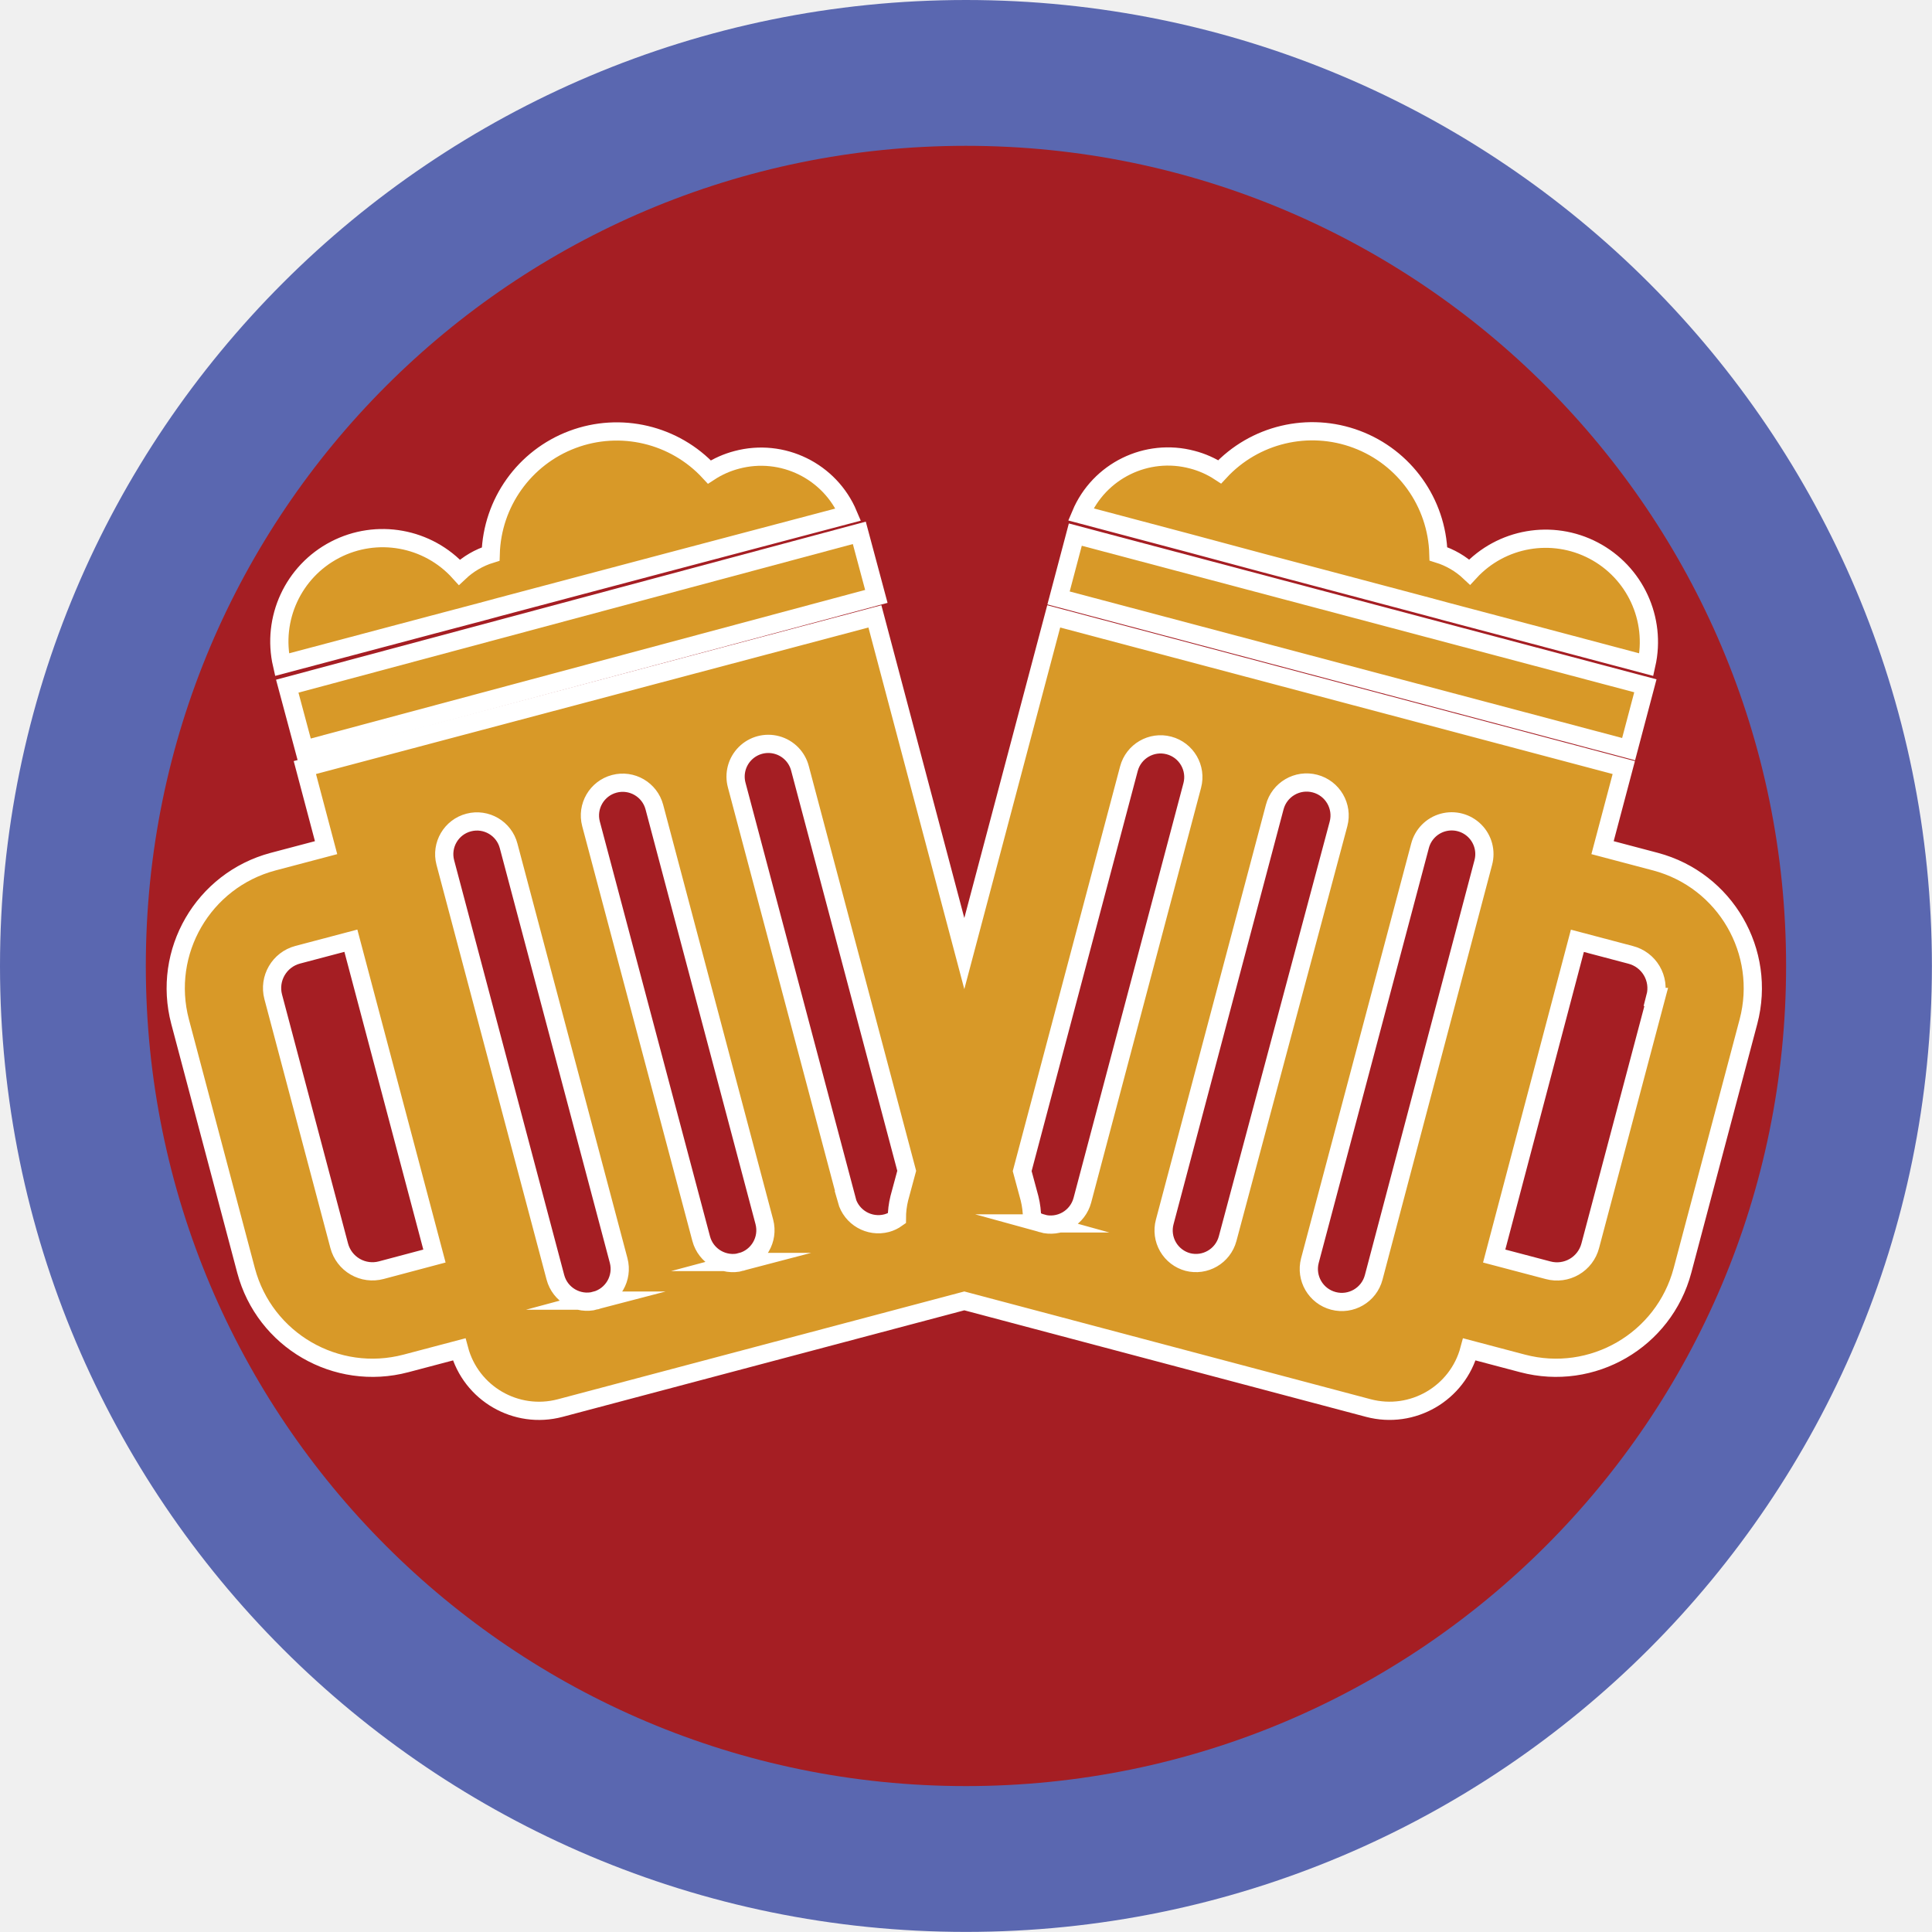
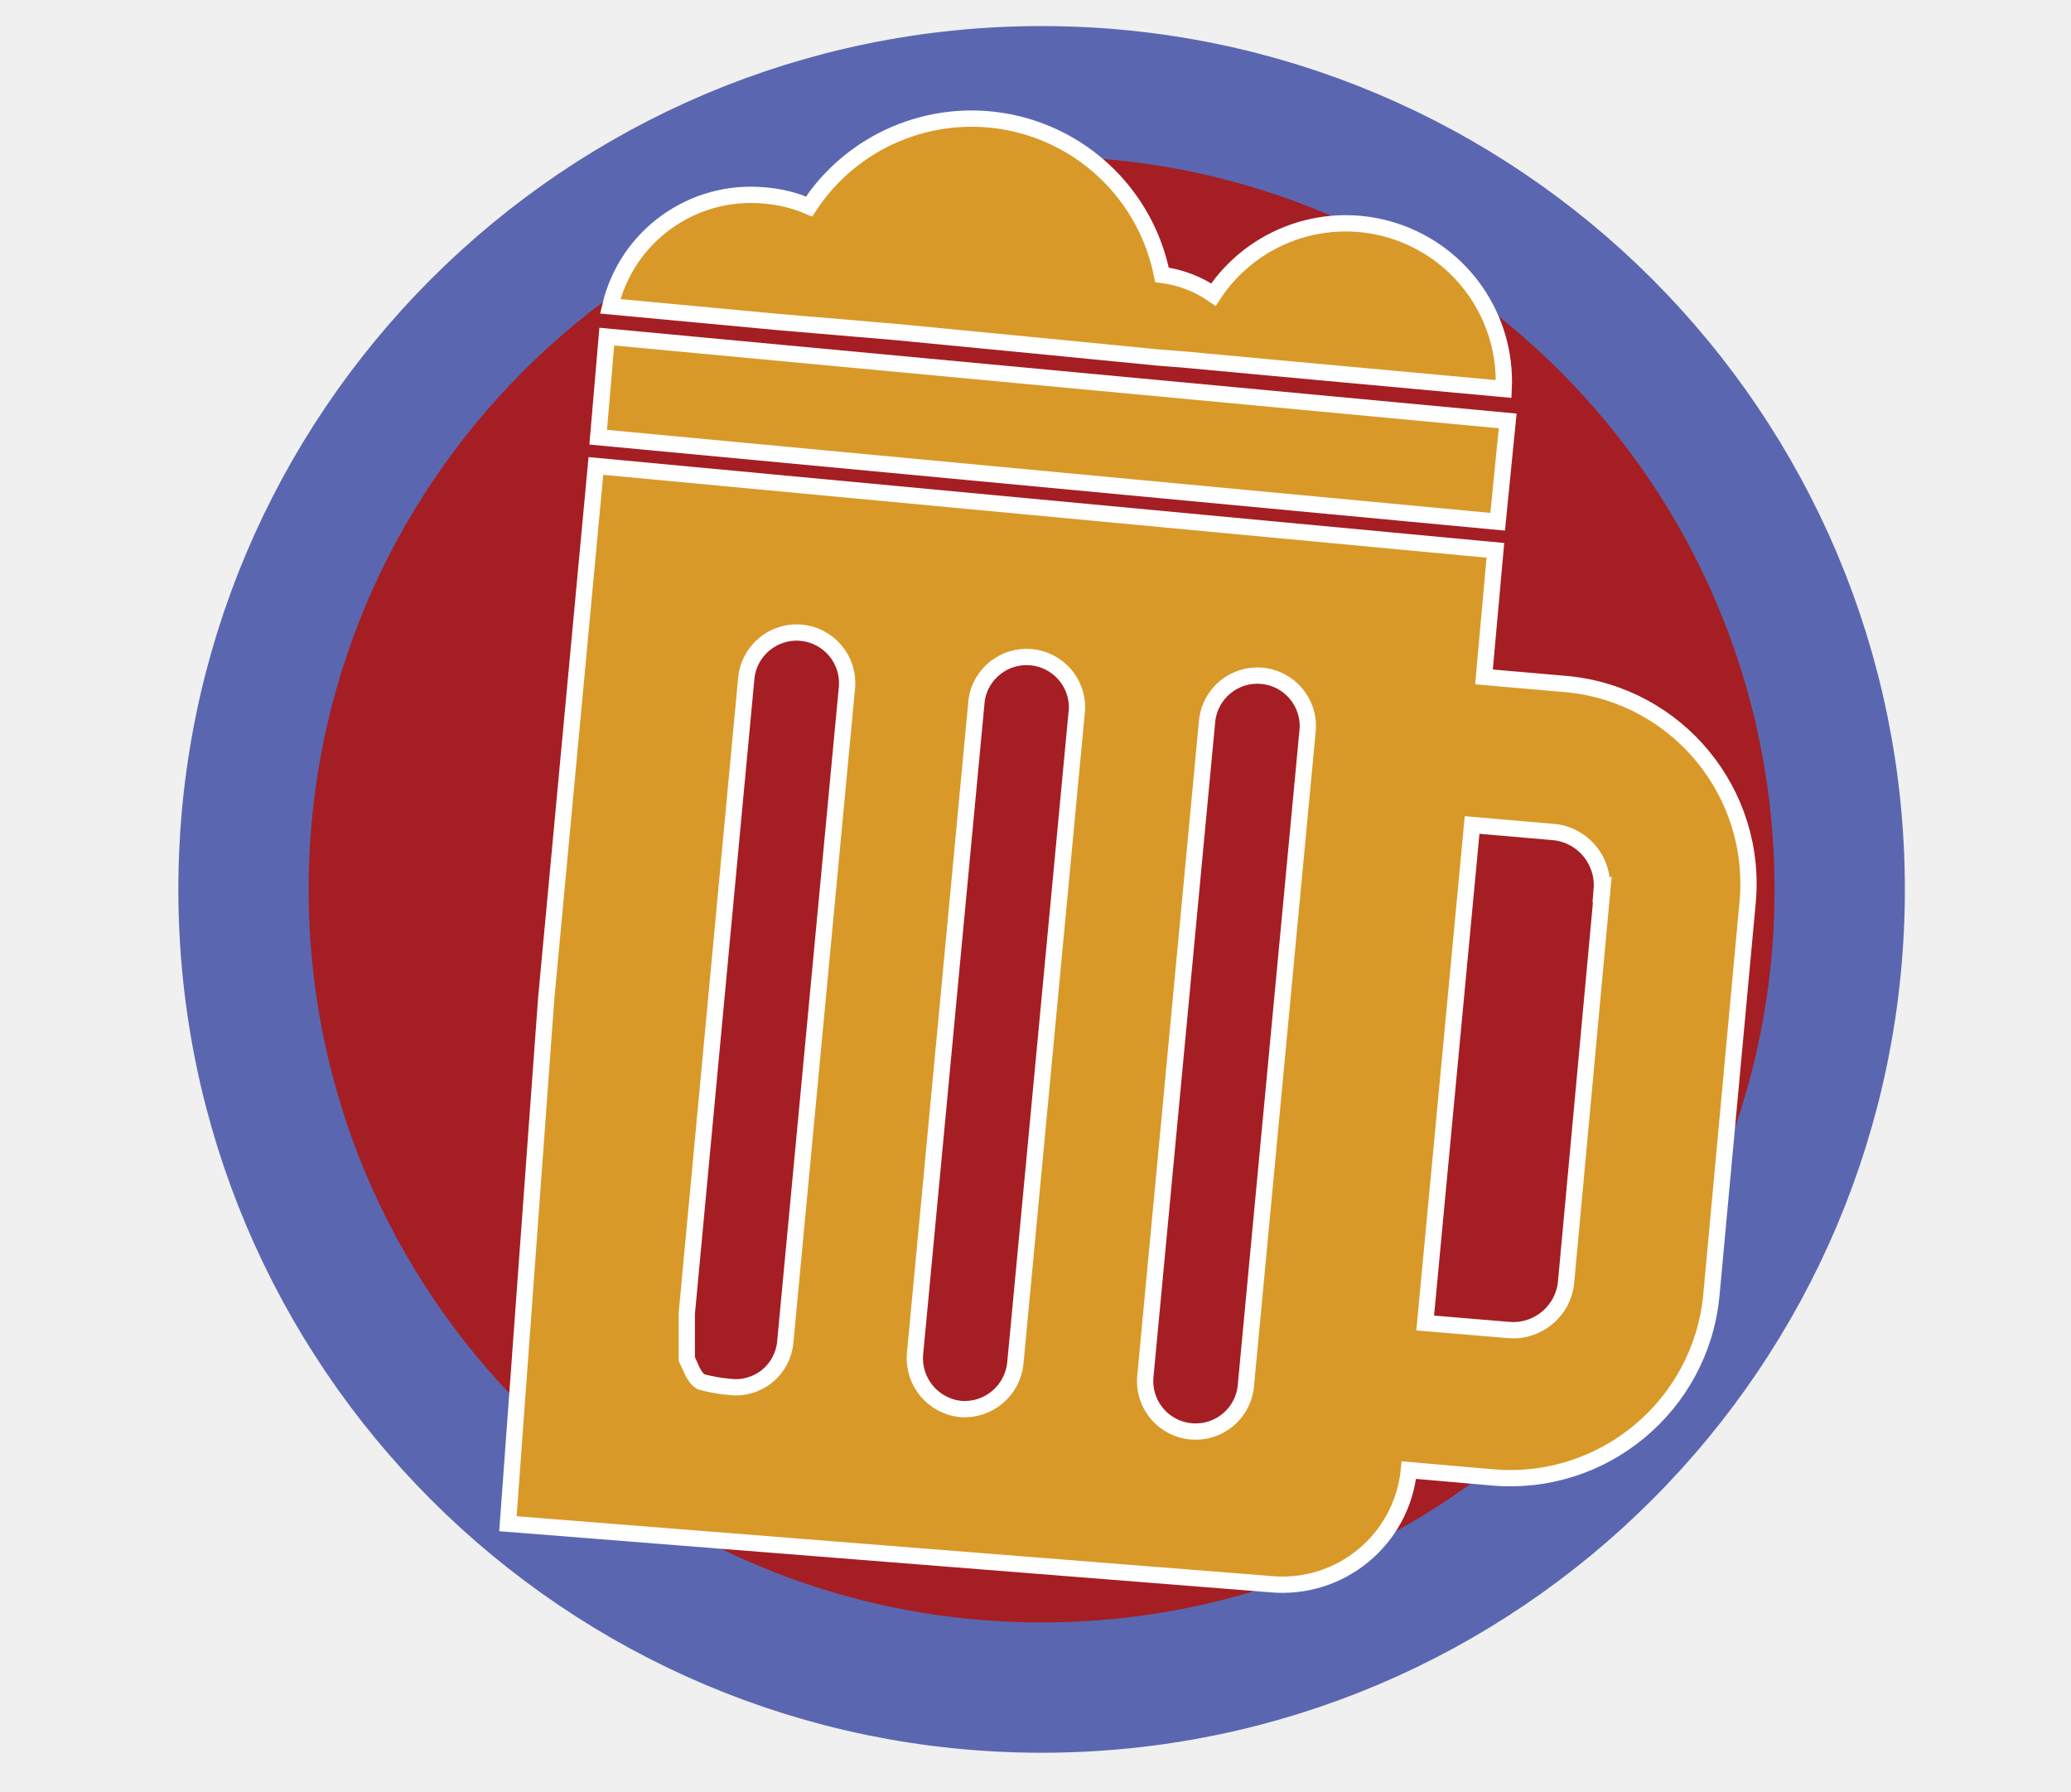
- <svg xmlns="http://www.w3.org/2000/svg" id="Layer_1" data-name="Layer 1" viewBox="0 0 211.99 211.99">
+ <svg xmlns="http://www.w3.org/2000/svg" id="Layer_1" data-name="Layer 1" viewBox="0 0 254.3 220">
  <defs>
    <style>.cls-1{fill:#a51e23;stroke:#5a67b0;stroke-width:16px;}.cls-1,.cls-2{stroke-miterlimit:10;}.cls-2{fill:#d89928;stroke:#fff;stroke-width:2px;}</style>
  </defs>
-   <circle class="cls-1" cx="105.99" cy="105.99" r="97.99" />
-   <polygon class="cls-2" points="180.54 75.25 117.99 58.66 116.15 65.61 178.7 82.2 180.54 75.25" />
-   <path class="cls-2" d="M203.59,97.73l-5.83-1.54,2.33-8.79L137.54,70.81l-9.81,37-9.81-37L55.37,87.4l2.33,8.79-5.83,1.54a14.37,14.37,0,0,0-10.19,17.55l7.24,27.31a14.36,14.36,0,0,0,17.55,10.19l5.83-1.54v0a9.07,9.07,0,0,0,11.09,6.44l44.34-11.76,44.34,11.76a9.07,9.07,0,0,0,11.08-6.44v0l5.83,1.54a14.36,14.36,0,0,0,17.55-10.19l7.24-27.31A14.37,14.37,0,0,0,203.59,97.73ZM63.76,142.55a3.77,3.77,0,0,1-4.62-2.68l-7.24-27.31a3.78,3.78,0,0,1,2.69-4.62l5.83-1.54L69.59,141Zm23.5,3.34a3.6,3.6,0,0,1-4.4-2.56L70.78,97.81A3.59,3.59,0,1,1,77.73,96L89.8,141.49A3.6,3.6,0,0,1,87.25,145.89Zm16-4.24a3.6,3.6,0,0,1-4.4-2.55L86.77,93.58a3.59,3.59,0,1,1,6.95-1.84l12.07,45.52A3.6,3.6,0,0,1,103.23,141.65Zm11.58-6.79L102.76,89.34a3.59,3.59,0,1,1,6.94-1.84l11.71,44.15-.81,3a9.19,9.19,0,0,0-.27,2.21,3.51,3.51,0,0,1-1.11.53A3.61,3.61,0,0,1,114.82,134.86Zm21.43,2.56a3.51,3.51,0,0,1-1.11-.53,9.16,9.16,0,0,0-.27-2.21l-.81-3,11.71-44.15a3.59,3.59,0,1,1,6.95,1.84l-12.06,45.52A3.6,3.6,0,0,1,136.24,137.42Zm16,4.24a3.59,3.59,0,0,1-2.55-4.4l12.07-45.52a3.6,3.6,0,0,1,7,1.84L156.62,139.1A3.6,3.6,0,0,1,152.23,141.65Zm20.38,1.68a3.6,3.6,0,1,1-7-1.84L177.73,96a3.59,3.59,0,1,1,6.94,1.84Zm31-30.77-7.24,27.31a3.77,3.77,0,0,1-4.62,2.68L185.87,141,195,106.41l5.83,1.54A3.78,3.78,0,0,1,203.56,112.57Z" transform="translate(-21.92 -3.18)" />
-   <path class="cls-2" d="M160.4,64.92l9.33,2.47,8.93,2.37,2,.54,5.26,1.39,16.65,4.42a11.33,11.33,0,0,0-19.39-10.16,8.82,8.82,0,0,0-3.43-2,13.84,13.84,0,0,0-24-9,10.2,10.2,0,0,0-3-1.33,10.38,10.38,0,0,0-12.24,6l11.69,3.1Z" transform="translate(-21.92 -3.18)" />
-   <rect class="cls-2" x="52.84" y="70.02" width="64.71" height="7.19" transform="matrix(0.97, -0.26, 0.26, 0.97, -37.94, 21.11)" />
-   <path class="cls-2" d="M69.51,71.69l5.26-1.39,2-.54,8.93-2.37,9.32-2.47,8.21-2.17L115,59.64a10.38,10.38,0,0,0-12.24-6,10.22,10.22,0,0,0-3,1.33,13.84,13.84,0,0,0-24,9,8.8,8.8,0,0,0-3.43,2A11.34,11.34,0,0,0,52.86,76.11Z" transform="translate(-21.92 -3.18)" />
+   <circle class="cls-1" cx="127.9" cy="109.2" r="98" />
+   <polygon class="cls-2" points="185.13 51.68 74.51 41.33 73.45 53.68 183.9 64.06 185.13 51.68" />
+   <path class="cls-2" d="M62.37,187.08,156,194.5a15.61,15.61,0,0,0,17-14h0l10.24.89a24.81,24.81,0,0,0,26.89-22.25l4.45-48.23A24.63,24.63,0,0,0,192.46,84l-10.24-.89,1.4-15.54L73.17,57.21l-6.1,65.38Zm27.3-16.79a20.22,20.22,0,0,1-3.59-.63c-.92-.58-1.21-1.71-1.75-2.83v-5.56l7.3-77.93A6.2,6.2,0,0,1,104,84.4l-7.58,80.41A6.09,6.09,0,0,1,89.67,170.29ZM118,173a6.27,6.27,0,0,1-5.65-6.71l7.58-80.41A6.2,6.2,0,0,1,132.25,87l-7.58,80.41A6.27,6.27,0,0,1,118,173Zm35-3.07a6.2,6.2,0,1,1-12.35-1.06l7.58-80.42a6.2,6.2,0,0,1,12.35,1.06Zm43.75-60.73-4.45,48.23a6.52,6.52,0,0,1-7,5.87L175,162.44l5.76-61.15,10.24.89A6.56,6.56,0,0,1,196.68,109.23Z" />
+   <path class="cls-2" d="M110.07,40.77l16.44,1.59,15.74,1.54,3.53.28,9.36.87,29.5,2.71A19.43,19.43,0,0,0,149,36.17a14.24,14.24,0,0,0-6.32-2.42,23.84,23.84,0,0,0-43.33-8.4A17.34,17.34,0,0,0,93.87,24,17.74,17.74,0,0,0,74.93,37.61L95.6,39.54Z" />
</svg>
